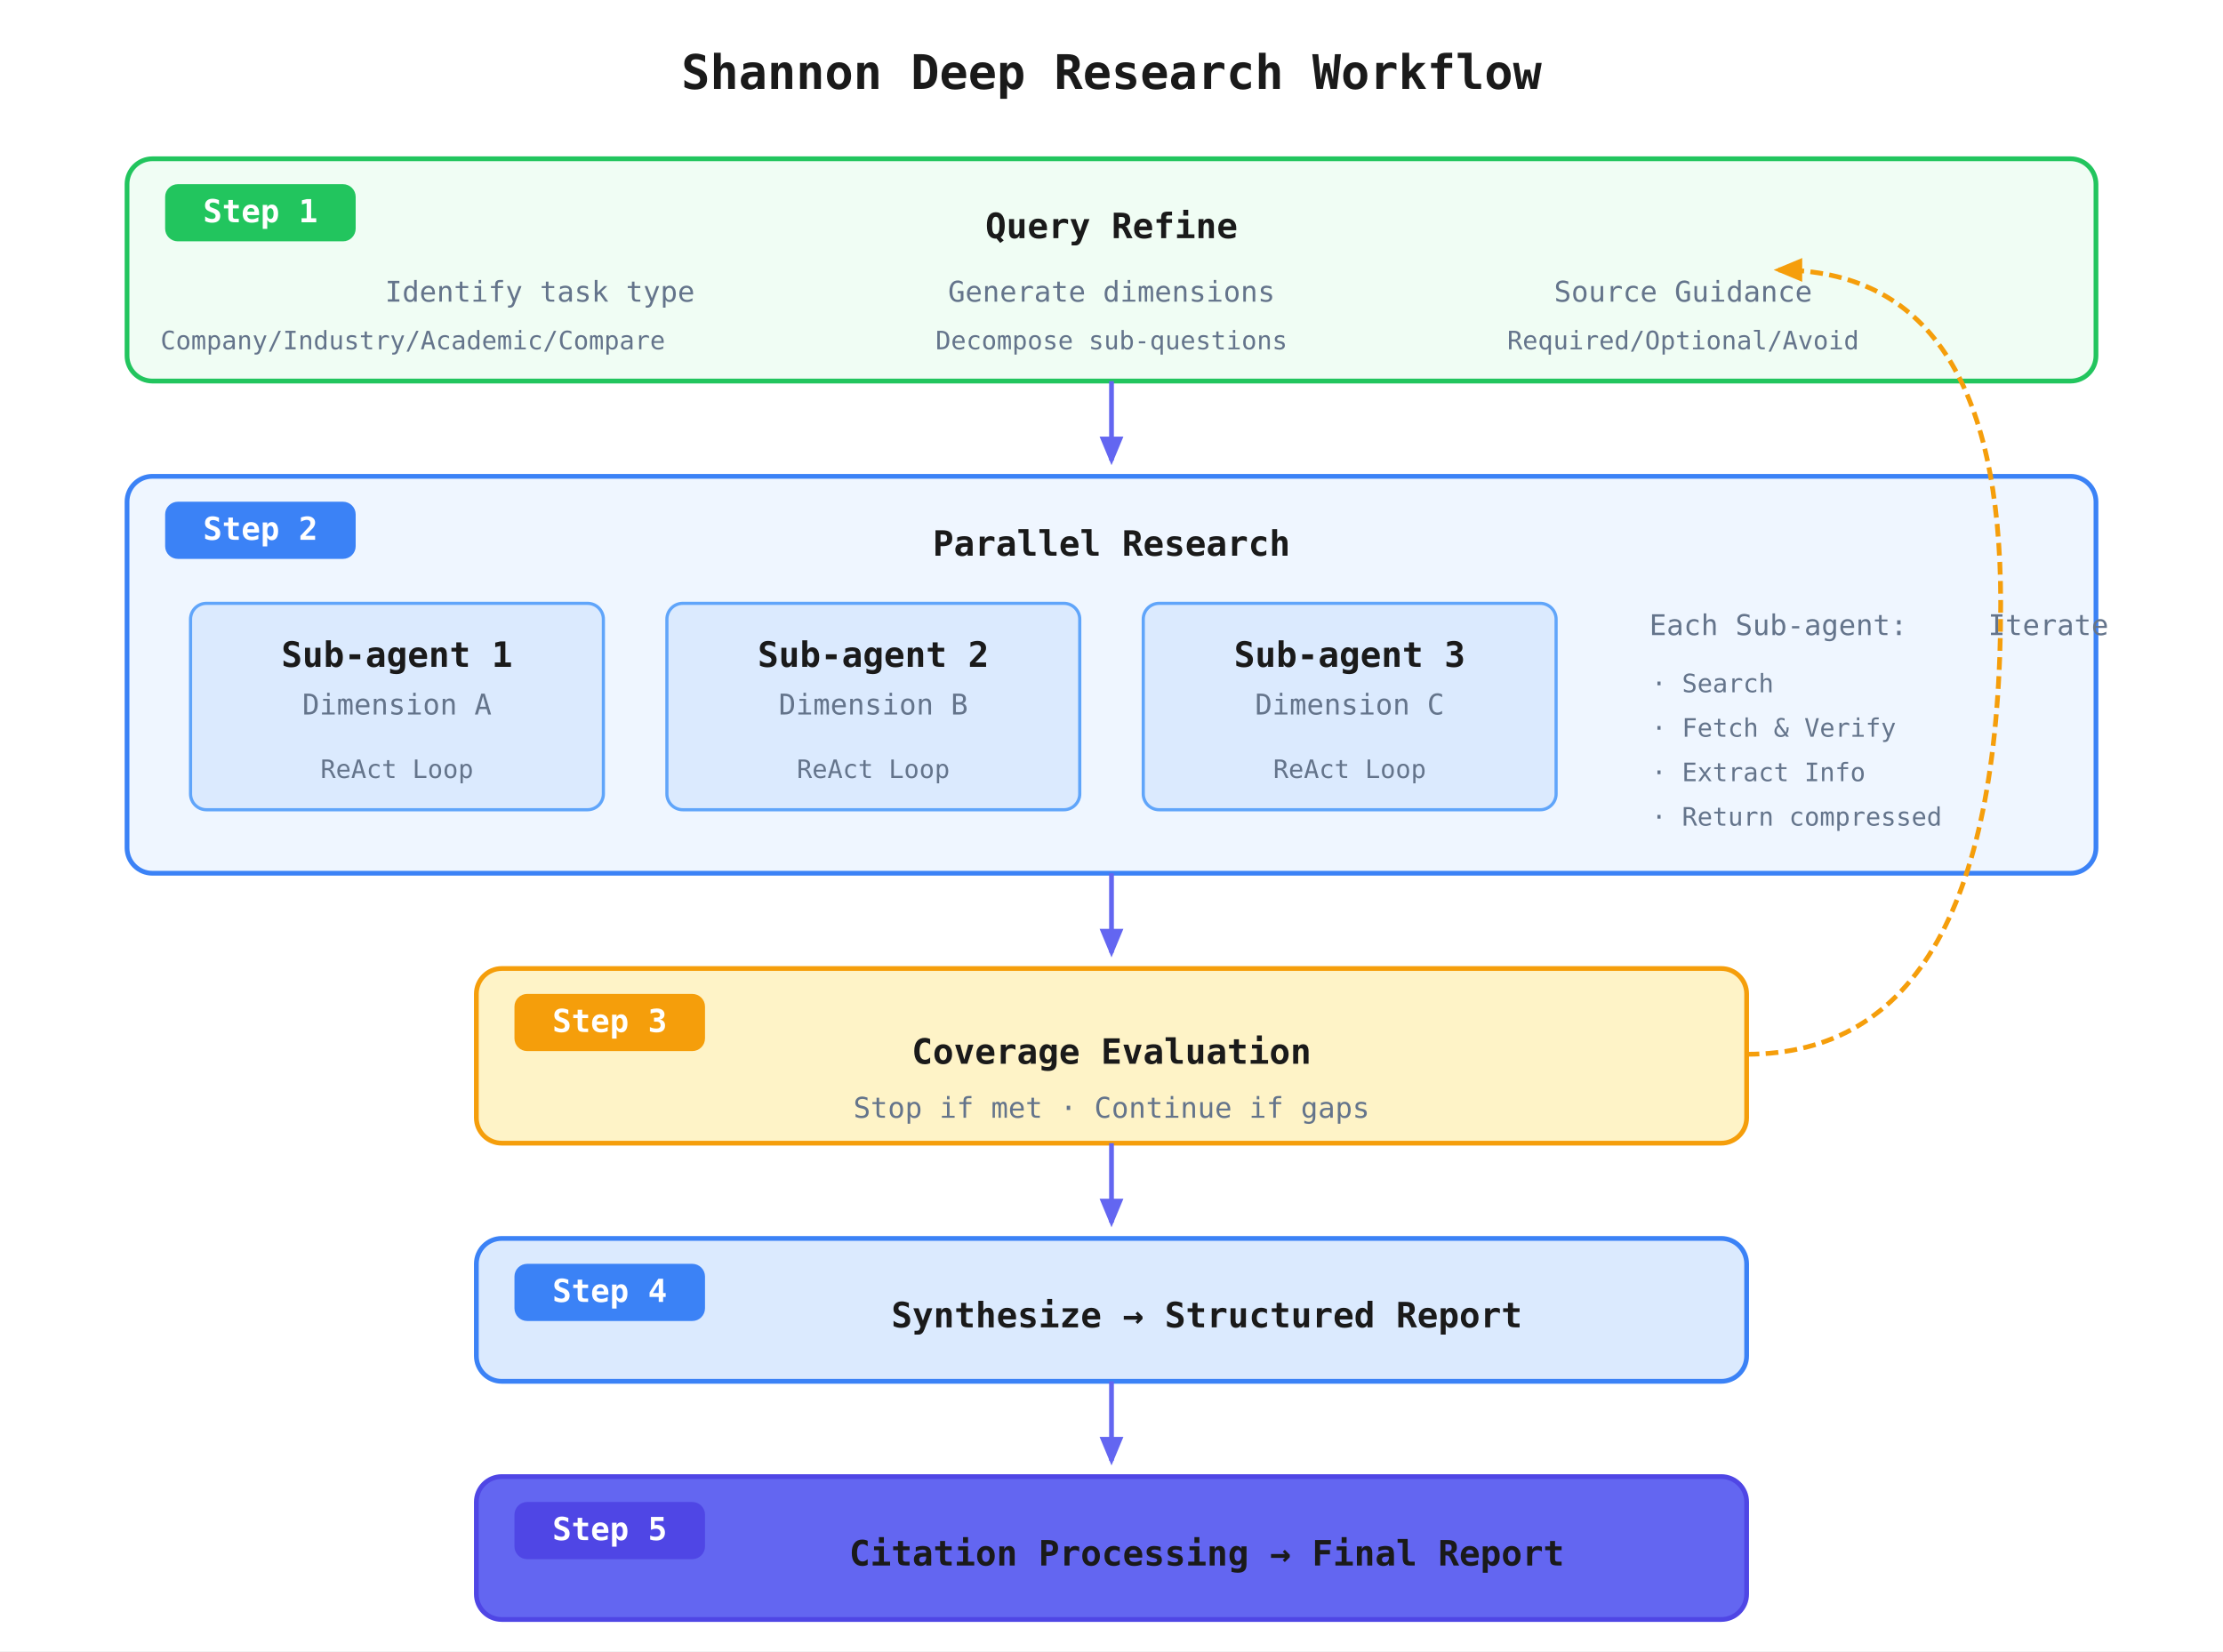
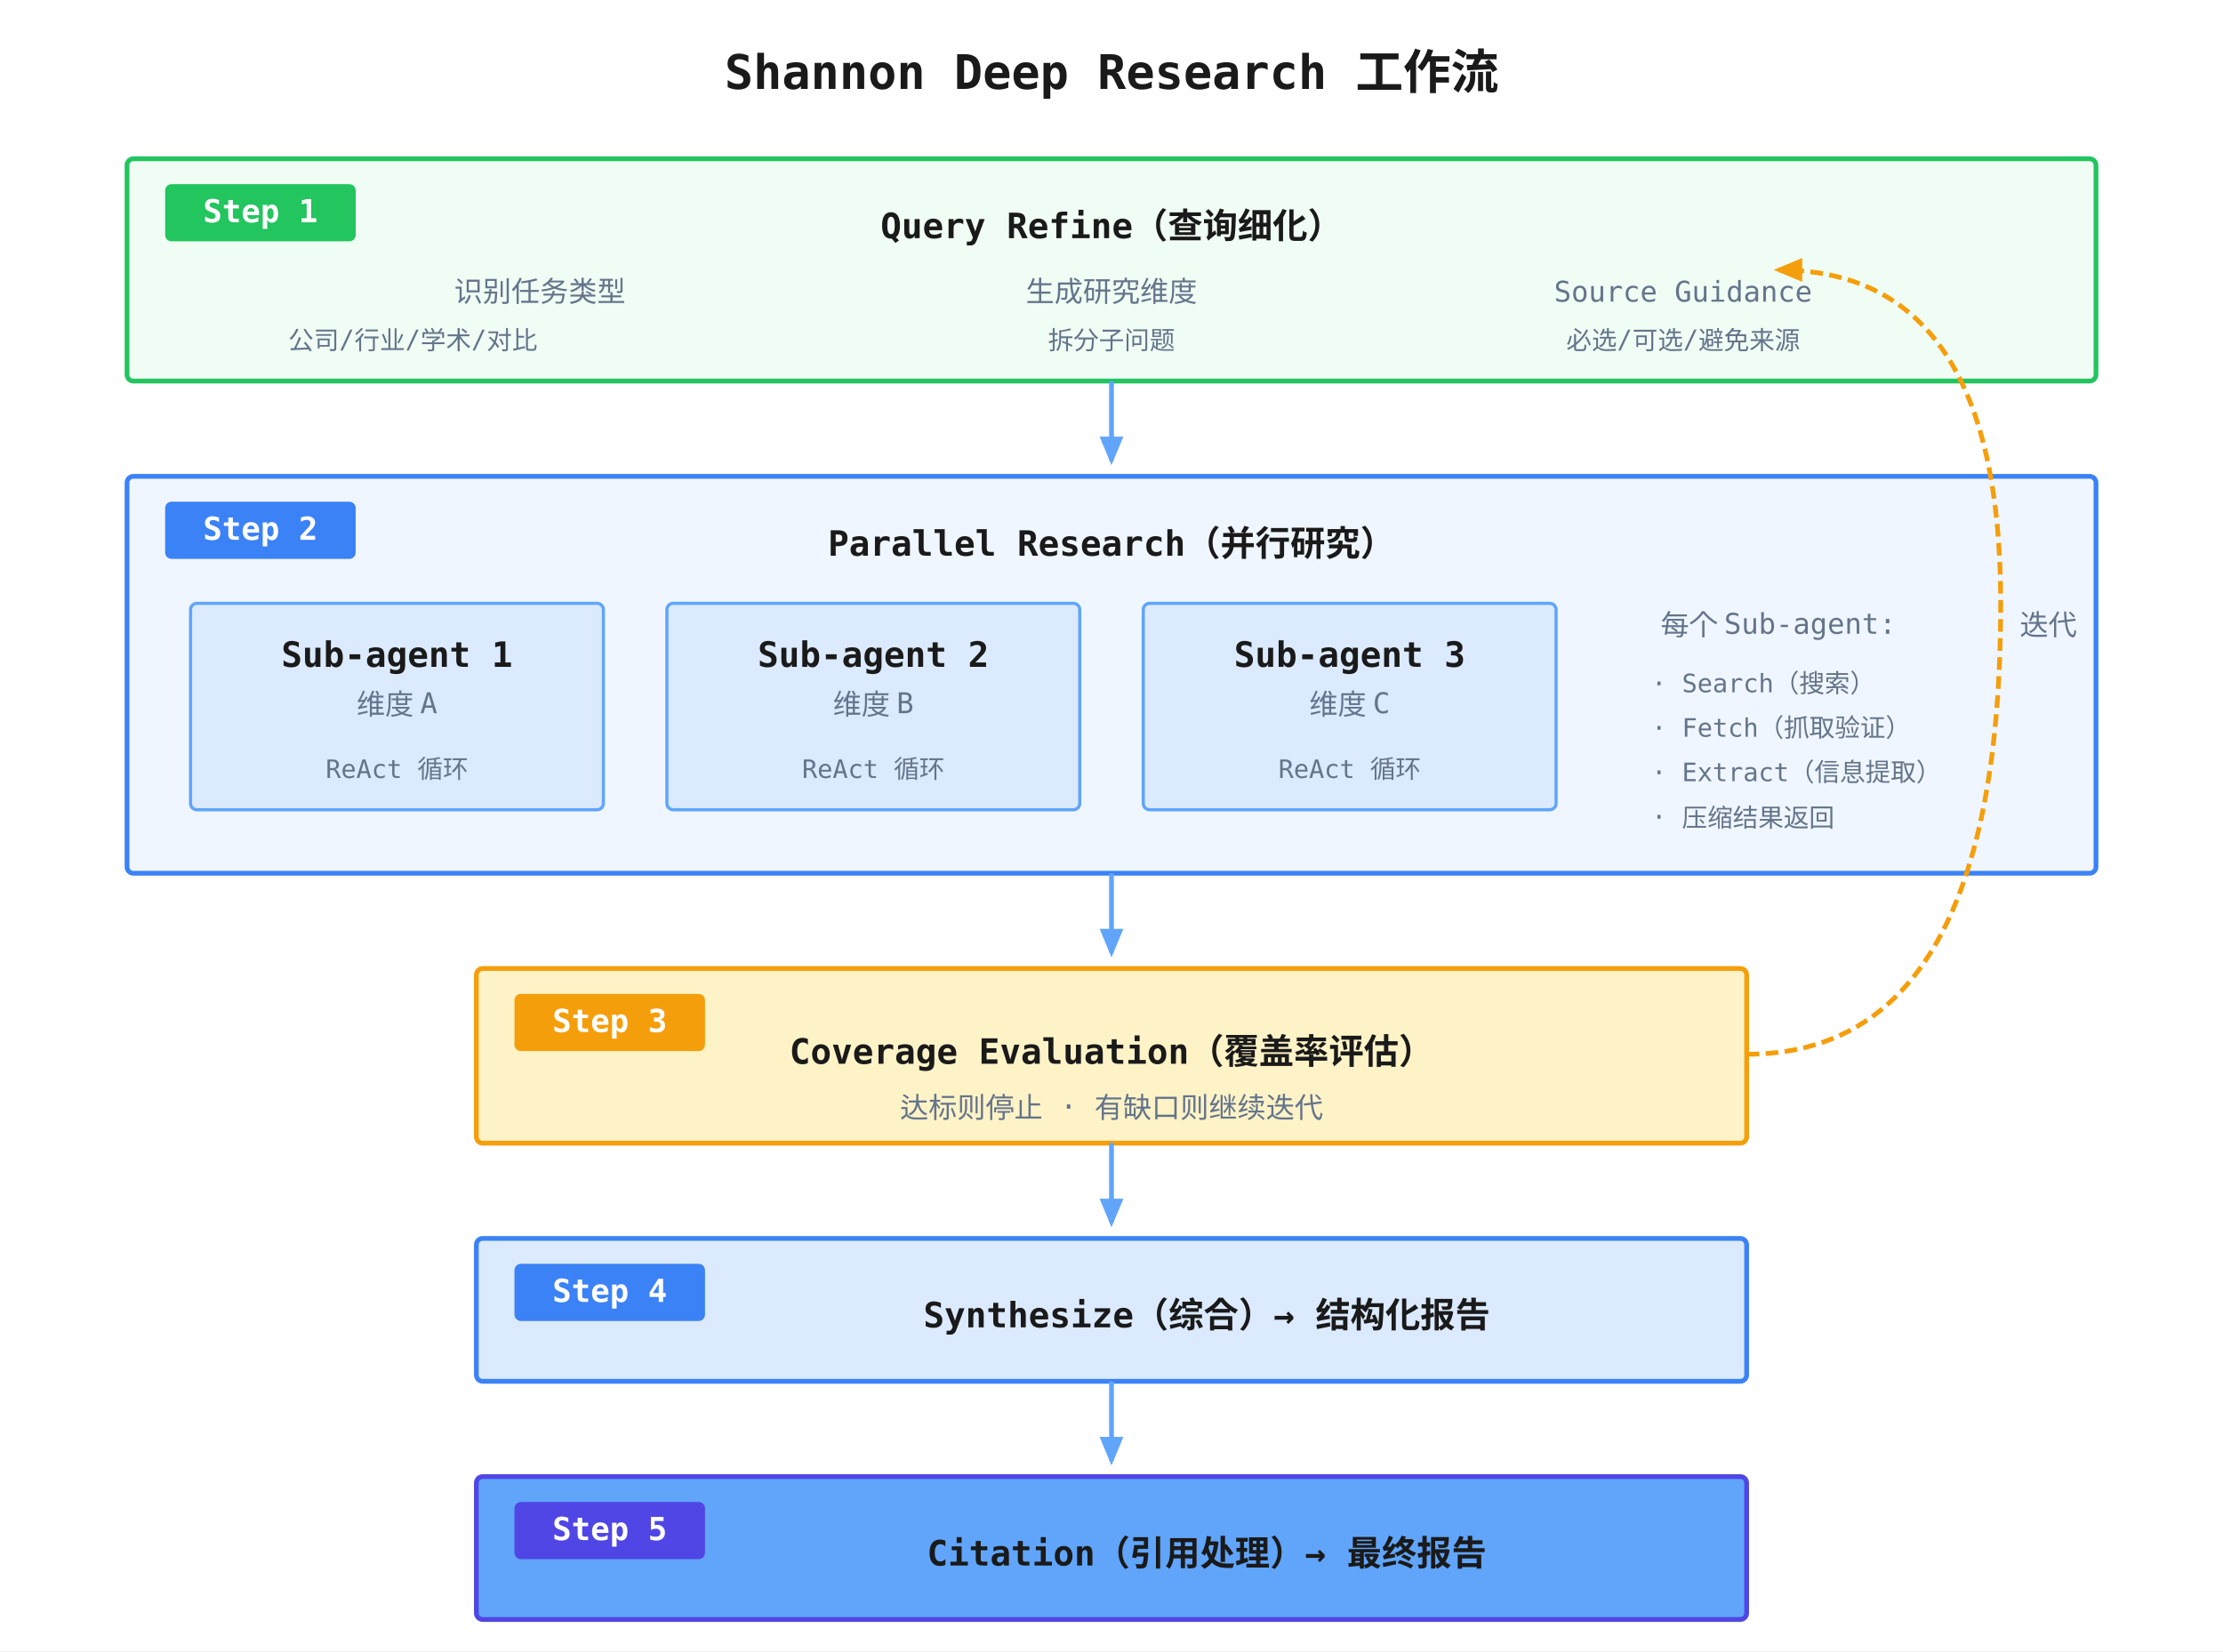
<svg xmlns="http://www.w3.org/2000/svg" viewBox="0 0 700 520">
  <defs>
    <style>
-       .title { font: 700 15px 'SF Mono', monospace; fill: #1a1a1a; text-anchor: middle; }
-       .step-tag { font: 700 10px 'SF Mono', monospace; fill: #fff; text-anchor: middle; }
-       .label { font: 600 11px 'SF Mono', monospace; fill: #1a1a1a; text-anchor: middle; }
-       .sublabel { font: 500 9px 'SF Mono', monospace; fill: #64748b; text-anchor: middle; }
-       .note { font: 500 8px 'SF Mono', monospace; fill: #64748b; }
+       .title { font: 700 15px 'SF Mono', 'Menlo', 'Monaco', monospace; fill: #1a1a1a; text-anchor: middle; }
+       .step-tag { font: 700 10px 'SF Mono', 'Menlo', 'Monaco', monospace; fill: #fff; text-anchor: middle; }
+       .label { font: 600 11px 'SF Mono', 'Menlo', 'Monaco', monospace; fill: #1a1a1a; text-anchor: middle; }
+       .sublabel { font: 500 9px 'SF Mono', 'Menlo', 'Monaco', monospace; fill: #64748b; text-anchor: middle; }
+       .note { font: 500 8px 'SF Mono', 'Menlo', 'Monaco', monospace; fill: #64748b; }
    </style>
    <marker id="arr" markerWidth="6" markerHeight="5" refX="5" refY="2.5" orient="auto">
-       <polygon points="0 0, 6 2.5, 0 5" fill="#6366f1" />
+       <polygon points="0 0, 6 2.5, 0 5" fill="#60a5fa" />
    </marker>
    <marker id="arr-orange" markerWidth="6" markerHeight="5" refX="5" refY="2.5" orient="auto">
      <polygon points="0 0, 6 2.5, 0 5" fill="#f59e0b" />
    </marker>
  </defs>
  <rect width="700" height="520" fill="#fff" />
-   <text x="350" y="28" class="title">Shannon Deep Research Workflow</text>
-   <rect x="40" y="50" width="620" height="70" rx="8" fill="#f0fdf4" stroke="#22c55e" stroke-width="1.5" />
-   <rect x="52" y="58" width="60" height="18" rx="4" fill="#22c55e" />
+   <text x="350" y="28" class="title">Shannon Deep Research 工作流</text>
+   <rect x="40" y="50" width="620" height="70" rx="2" fill="#f0fdf4" stroke="#22c55e" stroke-width="1.5" />
+   <rect x="52" y="58" width="60" height="18" rx="2" fill="#22c55e" />
  <text x="82" y="70" class="step-tag">Step 1</text>
-   <text x="350" y="75" class="label">Query Refine</text>
-   <text x="170" y="95" class="sublabel">Identify task type</text>
-   <text x="350" y="95" class="sublabel">Generate dimensions</text>
+   <text x="350" y="75" class="label">Query Refine（查询细化）</text>
+   <text x="170" y="95" class="sublabel">识别任务类型</text>
+   <text x="350" y="95" class="sublabel">生成研究维度</text>
  <text x="530" y="95" class="sublabel">Source Guidance</text>
-   <text x="130" y="110" class="note" text-anchor="middle">Company/Industry/Academic/Compare</text>
-   <text x="350" y="110" class="note" text-anchor="middle">Decompose sub-questions</text>
-   <text x="530" y="110" class="note" text-anchor="middle">Required/Optional/Avoid</text>
-   <line x1="350" y1="120" x2="350" y2="145" stroke="#6366f1" stroke-width="1.5" marker-end="url(#arr)" />
-   <rect x="40" y="150" width="620" height="125" rx="8" fill="#eff6ff" stroke="#3b82f6" stroke-width="1.5" />
-   <rect x="52" y="158" width="60" height="18" rx="4" fill="#3b82f6" />
+   <text x="130" y="110" class="note" text-anchor="middle">公司/行业/学术/对比</text>
+   <text x="350" y="110" class="note" text-anchor="middle">拆分子问题</text>
+   <text x="530" y="110" class="note" text-anchor="middle">必选/可选/避免来源</text>
+   <line x1="350" y1="120" x2="350" y2="145" stroke="#60a5fa" stroke-width="1.5" marker-end="url(#arr)" />
+   <rect x="40" y="150" width="620" height="125" rx="2" fill="#eff6ff" stroke="#3b82f6" stroke-width="1.5" />
+   <rect x="52" y="158" width="60" height="18" rx="2" fill="#3b82f6" />
  <text x="82" y="170" class="step-tag">Step 2</text>
-   <text x="350" y="175" class="label">Parallel Research</text>
-   <rect x="60" y="190" width="130" height="65" rx="5" fill="#dbeafe" stroke="#60a5fa" stroke-width="1" />
+   <text x="350" y="175" class="label">Parallel Research（并行研究）</text>
+   <rect x="60" y="190" width="130" height="65" rx="2" fill="#dbeafe" stroke="#60a5fa" stroke-width="1" />
  <text x="125" y="210" class="label">Sub-agent 1</text>
-   <text x="125" y="225" class="sublabel">Dimension A</text>
-   <text x="125" y="245" class="note" text-anchor="middle">ReAct Loop</text>
-   <rect x="210" y="190" width="130" height="65" rx="5" fill="#dbeafe" stroke="#60a5fa" stroke-width="1" />
+   <text x="125" y="225" class="sublabel">维度 A</text>
+   <text x="125" y="245" class="note" text-anchor="middle">ReAct 循环</text>
+   <rect x="210" y="190" width="130" height="65" rx="2" fill="#dbeafe" stroke="#60a5fa" stroke-width="1" />
  <text x="275" y="210" class="label">Sub-agent 2</text>
-   <text x="275" y="225" class="sublabel">Dimension B</text>
-   <text x="275" y="245" class="note" text-anchor="middle">ReAct Loop</text>
-   <rect x="360" y="190" width="130" height="65" rx="5" fill="#dbeafe" stroke="#60a5fa" stroke-width="1" />
+   <text x="275" y="225" class="sublabel">维度 B</text>
+   <text x="275" y="245" class="note" text-anchor="middle">ReAct 循环</text>
+   <rect x="360" y="190" width="130" height="65" rx="2" fill="#dbeafe" stroke="#60a5fa" stroke-width="1" />
  <text x="425" y="210" class="label">Sub-agent 3</text>
-   <text x="425" y="225" class="sublabel">Dimension C</text>
-   <text x="425" y="245" class="note" text-anchor="middle">ReAct Loop</text>
-   <text x="560" y="200" class="sublabel">Each Sub-agent:</text>
-   <text x="520" y="218" class="note">· Search</text>
-   <text x="520" y="232" class="note">· Fetch &amp; Verify</text>
-   <text x="520" y="246" class="note">· Extract Info</text>
-   <text x="520" y="260" class="note">· Return compressed</text>
-   <line x1="350" y1="275" x2="350" y2="300" stroke="#6366f1" stroke-width="1.5" marker-end="url(#arr)" />
-   <rect x="150" y="305" width="400" height="55" rx="8" fill="#fef3c7" stroke="#f59e0b" stroke-width="1.5" />
-   <rect x="162" y="313" width="60" height="18" rx="4" fill="#f59e0b" />
+   <text x="425" y="225" class="sublabel">维度 C</text>
+   <text x="425" y="245" class="note" text-anchor="middle">ReAct 循环</text>
+   <text x="560" y="200" class="sublabel">每个 Sub-agent:</text>
+   <text x="520" y="218" class="note">· Search（搜索）</text>
+   <text x="520" y="232" class="note">· Fetch（抓取验证）</text>
+   <text x="520" y="246" class="note">· Extract（信息提取）</text>
+   <text x="520" y="260" class="note">· 压缩结果返回</text>
+   <line x1="350" y1="275" x2="350" y2="300" stroke="#60a5fa" stroke-width="1.5" marker-end="url(#arr)" />
+   <rect x="150" y="305" width="400" height="55" rx="2" fill="#fef3c7" stroke="#f59e0b" stroke-width="1.5" />
+   <rect x="162" y="313" width="60" height="18" rx="2" fill="#f59e0b" />
  <text x="192" y="325" class="step-tag">Step 3</text>
-   <text x="350" y="335" class="label">Coverage Evaluation</text>
-   <text x="350" y="352" class="sublabel">Stop if met  ·  Continue if gaps</text>
+   <text x="350" y="335" class="label">Coverage Evaluation（覆盖率评估）</text>
+   <text x="350" y="352" class="sublabel">达标则停止  ·  有缺口则继续迭代</text>
  <path d="M 550 332 Q 630 332 630 190 Q 630 85 560 85" stroke="#f59e0b" stroke-width="1.5" fill="none" stroke-dasharray="4,2" marker-end="url(#arr-orange)" />
-   <text x="645" y="200" class="sublabel" fill="#f59e0b">Iterate</text>
-   <line x1="350" y1="360" x2="350" y2="385" stroke="#6366f1" stroke-width="1.5" marker-end="url(#arr)" />
-   <rect x="150" y="390" width="400" height="45" rx="8" fill="#dbeafe" stroke="#3b82f6" stroke-width="1.5" />
-   <rect x="162" y="398" width="60" height="18" rx="4" fill="#3b82f6" />
+   <text x="645" y="200" class="sublabel" fill="#f59e0b">迭代</text>
+   <line x1="350" y1="360" x2="350" y2="385" stroke="#60a5fa" stroke-width="1.5" marker-end="url(#arr)" />
+   <rect x="150" y="390" width="400" height="45" rx="2" fill="#dbeafe" stroke="#3b82f6" stroke-width="1.5" />
+   <rect x="162" y="398" width="60" height="18" rx="2" fill="#3b82f6" />
  <text x="192" y="410" class="step-tag">Step 4</text>
-   <text x="380" y="418" class="label">Synthesize → Structured Report</text>
-   <line x1="350" y1="435" x2="350" y2="460" stroke="#6366f1" stroke-width="1.5" marker-end="url(#arr)" />
-   <rect x="150" y="465" width="400" height="45" rx="8" fill="#6366f1" stroke="#4f46e5" stroke-width="1.5" />
-   <rect x="162" y="473" width="60" height="18" rx="4" fill="#4f46e5" />
+   <text x="380" y="418" class="label">Synthesize（综合）→ 结构化报告</text>
+   <line x1="350" y1="435" x2="350" y2="460" stroke="#60a5fa" stroke-width="1.5" marker-end="url(#arr)" />
+   <rect x="150" y="465" width="400" height="45" rx="2" fill="#60a5fa" stroke="#4f46e5" stroke-width="1.5" />
+   <rect x="162" y="473" width="60" height="18" rx="2" fill="#4f46e5" />
  <text x="192" y="485" class="step-tag">Step 5</text>
-   <text x="380" y="493" class="label" fill="#fff">Citation Processing → Final Report</text>
+   <text x="380" y="493" class="label" fill="#fff">Citation（引用处理）→ 最终报告</text>
</svg>
